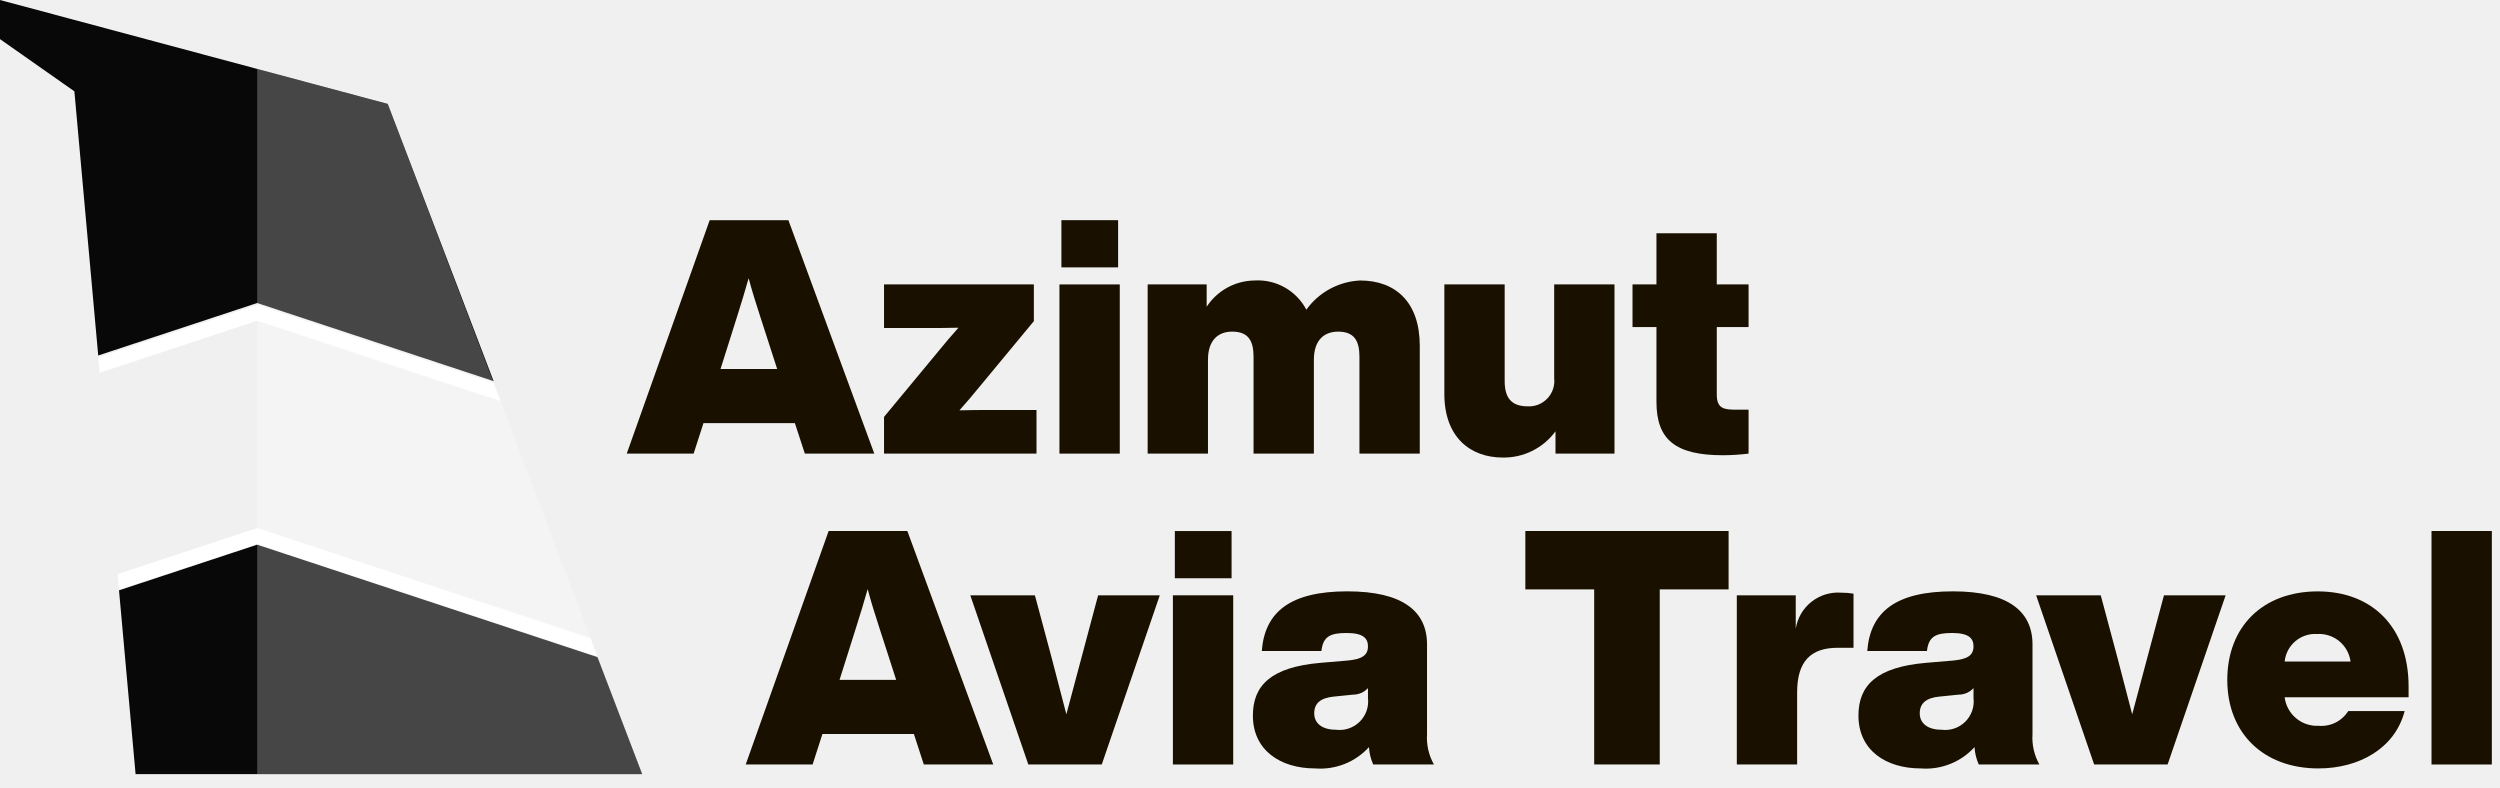
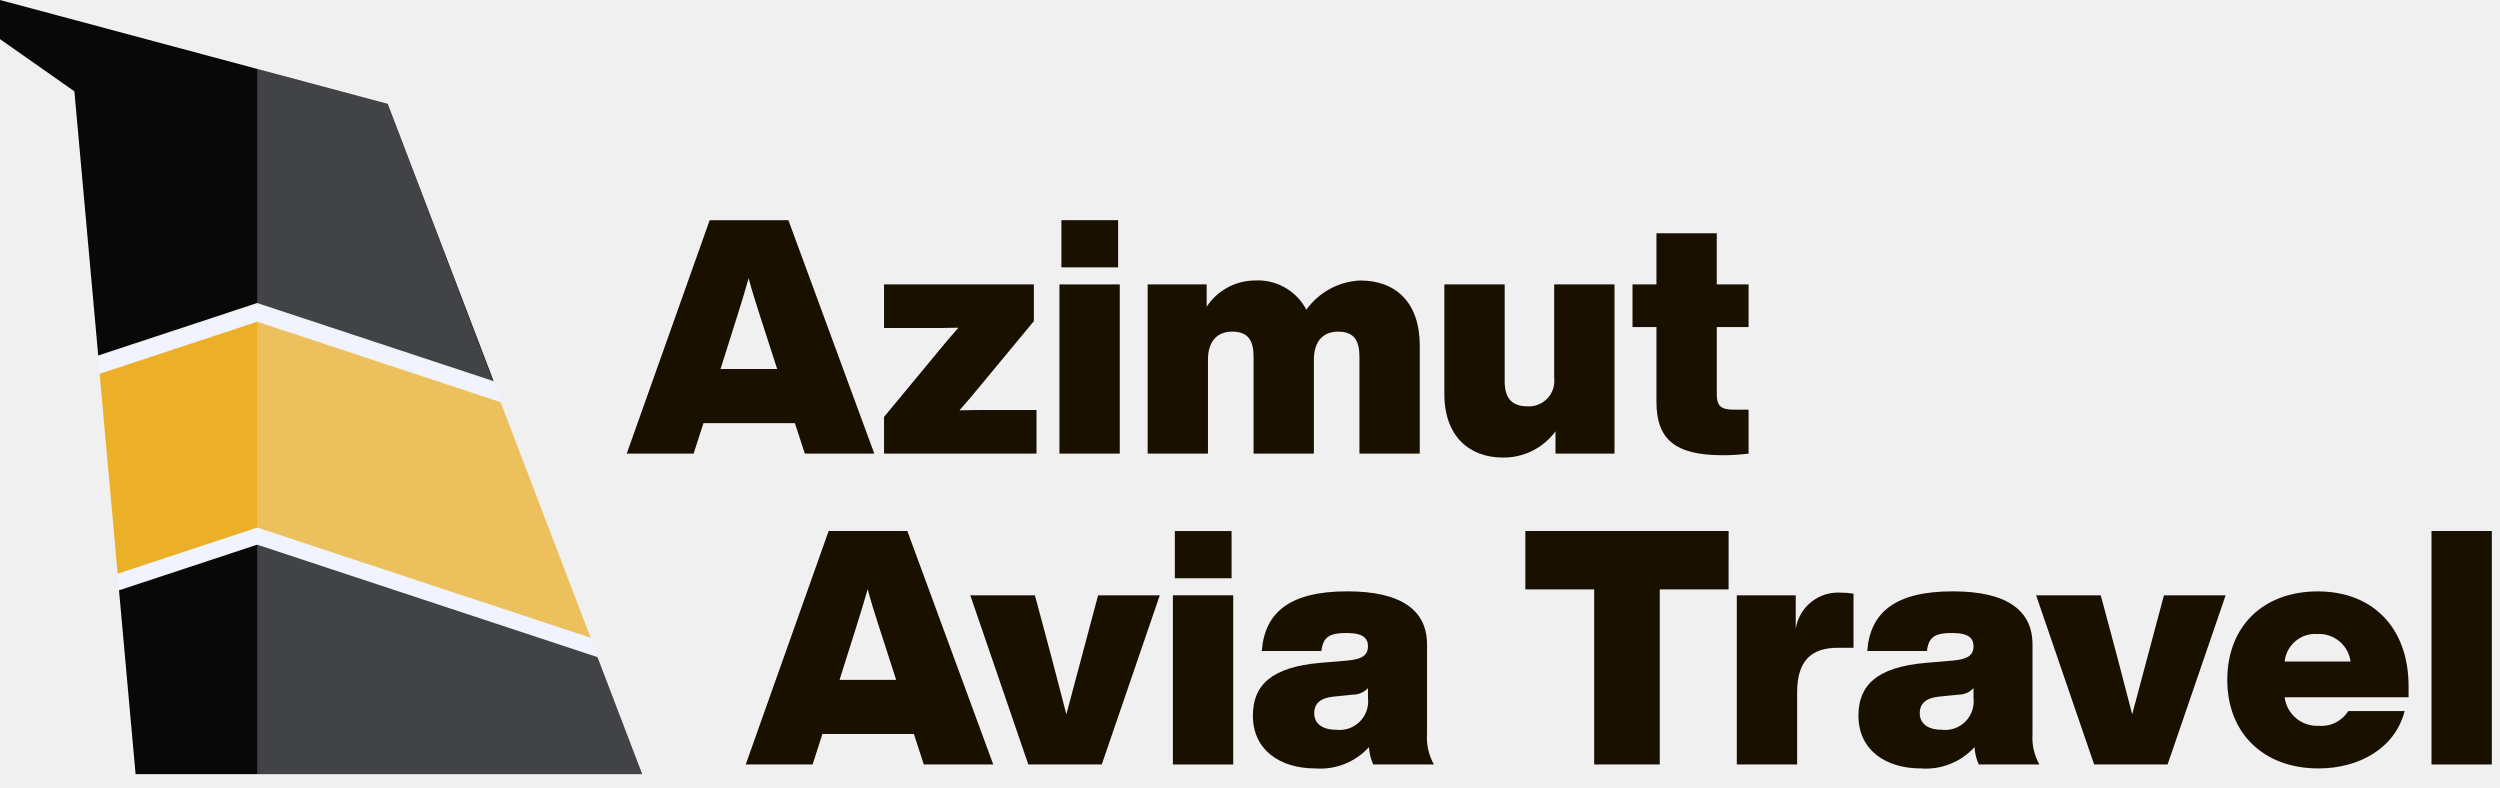
<svg xmlns="http://www.w3.org/2000/svg" width="162" height="51" viewBox="0 0 162 51" fill="none">
  <path d="M51.508 27.418H45.585L44.947 29.394H40.613L45.988 14.267H51.088L56.654 29.394H52.154L51.508 27.418ZM50.361 23.912L49.235 20.428C48.98 19.642 48.725 18.834 48.512 18.028C48.278 18.835 48.045 19.643 47.79 20.428L46.69 23.912H50.361Z" fill="#191000" />
  <path d="M67.165 26.568V29.394H57.286V27.014L60.77 22.807C61.195 22.276 61.641 21.766 62.108 21.235C61.386 21.256 60.664 21.256 59.941 21.256H57.285V18.43H66.994V20.81L63.51 25.017C63.085 25.548 62.639 26.058 62.172 26.589C62.894 26.568 63.617 26.568 64.339 26.568H67.165Z" fill="#191000" />
  <path d="M68.652 18.431H72.561V29.394H68.652V18.431ZM68.779 14.267H72.454V17.326H68.779V14.267Z" fill="#191000" />
-   <path d="M92.001 22.404V29.394H88.092V23.126C88.092 22.106 87.773 21.49 86.711 21.49C85.84 21.49 85.139 22 85.139 23.317V29.393H81.23V23.125C81.23 22.105 80.911 21.489 79.849 21.489C78.978 21.489 78.277 21.999 78.277 23.316V29.392H74.368V18.431H78.192V19.876C78.528 19.363 78.984 18.94 79.521 18.643C80.058 18.347 80.66 18.187 81.273 18.176C81.959 18.131 82.643 18.285 83.243 18.621C83.842 18.956 84.332 19.459 84.651 20.067C85.052 19.509 85.573 19.05 86.176 18.722C86.78 18.395 87.449 18.208 88.135 18.176C90.429 18.176 92.001 19.578 92.001 22.404Z" fill="#191000" />
-   <path d="M104.62 18.431V29.394H100.796V27.949C100.403 28.485 99.888 28.92 99.293 29.215C98.698 29.511 98.04 29.66 97.376 29.649C95.294 29.649 93.594 28.349 93.594 25.527V18.427H97.503V24.695C97.503 25.715 97.886 26.331 98.99 26.331C99.229 26.344 99.467 26.305 99.689 26.216C99.91 26.127 100.11 25.991 100.274 25.817C100.438 25.643 100.562 25.435 100.637 25.209C100.713 24.982 100.738 24.742 100.711 24.504V18.428L104.62 18.431Z" fill="#191000" />
-   <path d="M111.248 21.193V25.57C111.248 26.484 111.716 26.547 112.501 26.547H113.308V29.394C112.758 29.462 112.205 29.497 111.651 29.5C108.551 29.5 107.338 28.48 107.338 26.037V21.193H105.787V18.431H107.338V15.117H111.247V18.431H113.308V21.193H111.248Z" fill="#191000" />
+   <path d="M92.001 22.404V29.394H88.092V23.126C88.092 22.106 87.773 21.49 86.711 21.49C85.84 21.49 85.139 22 85.139 23.317V29.393H81.231V23.125C81.231 22.105 80.911 21.489 79.849 21.489C78.978 21.489 78.277 21.999 78.277 23.316V29.392H74.368V18.431H78.192V19.876C78.528 19.363 78.984 18.939 79.522 18.643C80.059 18.347 80.66 18.186 81.273 18.176C81.959 18.131 82.643 18.285 83.243 18.62C83.843 18.956 84.332 19.459 84.651 20.067C85.052 19.509 85.573 19.049 86.177 18.722C86.78 18.394 87.449 18.208 88.135 18.176C90.429 18.176 92.001 19.578 92.001 22.404Z" fill="#191000" />
+   <path d="M104.62 18.431V29.394H100.796V27.949C100.403 28.485 99.888 28.919 99.293 29.215C98.698 29.511 98.04 29.66 97.376 29.649C95.294 29.649 93.594 28.349 93.594 25.527V18.427H97.503V24.695C97.503 25.715 97.886 26.331 98.99 26.331C99.229 26.344 99.467 26.304 99.689 26.215C99.91 26.127 100.11 25.991 100.274 25.817C100.438 25.643 100.562 25.435 100.637 25.209C100.713 24.982 100.738 24.741 100.711 24.504V18.428L104.62 18.431Z" fill="#191000" />
+   <path d="M111.248 21.193V25.57C111.248 26.484 111.716 26.547 112.501 26.547H113.308V29.394C112.759 29.462 112.205 29.497 111.651 29.5C108.551 29.5 107.338 28.48 107.338 26.037V21.193H105.787V18.431H107.338V15.117H111.247V18.431H113.308V21.193H111.248Z" fill="#191000" />
  <path d="M59.22 47.563H53.293L52.656 49.539H48.322L53.696 34.409H58.796L64.362 49.536H59.862L59.22 47.563ZM58.073 44.057L56.947 40.573C56.692 39.787 56.437 38.979 56.225 38.173C55.991 38.98 55.757 39.788 55.502 40.573L54.402 44.057H58.073Z" fill="#191000" />
  <path d="M75.154 38.576L71.394 49.539H66.635L62.875 38.576H67.06L67.188 39.043C67.825 41.401 68.488 43.887 69.1 46.288C69.737 43.888 70.4 41.401 71.033 39.043L71.16 38.576H75.154Z" fill="#191000" />
  <path d="M76.003 38.576H79.912V49.539H76.003V38.576ZM76.13 34.412H79.806V37.471H76.13V34.412Z" fill="#191000" />
-   <path d="M88.984 49.539C88.825 49.184 88.732 48.802 88.708 48.413C88.271 48.894 87.73 49.268 87.126 49.507C86.522 49.746 85.872 49.845 85.224 49.794C82.951 49.794 81.187 48.604 81.187 46.373C81.187 44.418 82.356 43.229 85.564 42.952L87.327 42.803C88.219 42.718 88.644 42.484 88.644 41.889C88.644 41.4 88.389 41.018 87.263 41.018C86.18 41.018 85.733 41.252 85.627 42.186H81.764C81.955 39.637 83.634 38.319 87.309 38.319C90.878 38.319 92.472 39.594 92.472 41.761V47.561C92.425 48.249 92.58 48.936 92.918 49.537L88.984 49.539ZM88.644 45.226V44.589C88.52 44.724 88.369 44.832 88.201 44.905C88.032 44.978 87.851 45.015 87.667 45.014L86.414 45.141C85.585 45.226 85.161 45.566 85.161 46.224C85.161 46.882 85.692 47.286 86.561 47.286C86.842 47.324 87.127 47.296 87.395 47.206C87.663 47.116 87.907 46.966 88.108 46.767C88.309 46.569 88.462 46.326 88.555 46.059C88.648 45.792 88.678 45.507 88.644 45.226Z" fill="#191000" />
+   <path d="M88.984 49.539C88.825 49.183 88.732 48.802 88.708 48.413C88.271 48.893 87.73 49.267 87.126 49.507C86.522 49.746 85.872 49.844 85.224 49.794C82.951 49.794 81.187 48.604 81.187 46.373C81.187 44.418 82.356 43.229 85.564 42.952L87.327 42.803C88.219 42.718 88.644 42.484 88.644 41.889C88.644 41.4 88.389 41.018 87.263 41.018C86.18 41.018 85.733 41.252 85.627 42.186H81.764C81.955 39.637 83.634 38.319 87.309 38.319C90.878 38.319 92.472 39.594 92.472 41.761V47.561C92.425 48.249 92.58 48.936 92.918 49.537L88.984 49.539ZM88.644 45.226V44.589C88.52 44.724 88.369 44.831 88.2 44.904C88.032 44.978 87.851 45.015 87.667 45.014L86.414 45.141C85.585 45.226 85.161 45.566 85.161 46.224C85.161 46.882 85.692 47.286 86.561 47.286C86.842 47.323 87.127 47.296 87.395 47.206C87.663 47.116 87.907 46.966 88.108 46.767C88.309 46.568 88.462 46.326 88.555 46.059C88.648 45.792 88.678 45.507 88.644 45.226Z" fill="#191000" />
  <path d="M112.013 38.194H107.552V49.539H103.303V38.194H98.842V34.409H112.014L112.013 38.194Z" fill="#191000" />
-   <path d="M120.108 38.47V41.976H119.088C117.367 41.976 116.454 42.826 116.454 44.865V49.539H112.545V38.576H116.364V40.743C116.472 40.053 116.835 39.429 117.383 38.996C117.93 38.563 118.621 38.352 119.317 38.406C119.582 38.404 119.847 38.425 120.108 38.47Z" fill="#191000" />
-   <path d="M128.224 49.539C128.065 49.184 127.972 48.802 127.948 48.413C127.511 48.894 126.97 49.268 126.366 49.507C125.762 49.746 125.112 49.845 124.464 49.794C122.191 49.794 120.427 48.604 120.427 46.373C120.427 44.418 121.595 43.229 124.803 42.952L126.566 42.803C127.459 42.718 127.883 42.484 127.883 41.889C127.883 41.4 127.628 41.018 126.502 41.018C125.419 41.018 124.972 41.252 124.866 42.186H120.998C121.189 39.637 122.868 38.319 126.543 38.319C130.112 38.319 131.706 39.594 131.706 41.761V47.561C131.659 48.249 131.814 48.936 132.152 49.537L128.224 49.539ZM127.884 45.226V44.589C127.76 44.724 127.608 44.832 127.44 44.905C127.271 44.978 127.09 45.015 126.906 45.014L125.653 45.141C124.825 45.226 124.4 45.566 124.4 46.224C124.4 46.882 124.931 47.286 125.8 47.286C126.081 47.324 126.366 47.297 126.634 47.207C126.902 47.117 127.147 46.967 127.348 46.768C127.549 46.569 127.702 46.327 127.795 46.059C127.888 45.792 127.918 45.507 127.884 45.226Z" fill="#191000" />
+   <path d="M120.108 38.47V41.976H119.088C117.367 41.976 116.454 42.826 116.454 44.865V49.539H112.545V38.576H116.364V40.743C116.471 40.053 116.835 39.429 117.383 38.996C117.93 38.563 118.621 38.352 119.317 38.406C119.582 38.403 119.847 38.425 120.108 38.47Z" fill="#191000" />
+   <path d="M128.224 49.539C128.065 49.183 127.971 48.802 127.948 48.413C127.511 48.893 126.97 49.267 126.366 49.507C125.762 49.746 125.111 49.844 124.464 49.794C122.191 49.794 120.427 48.604 120.427 46.373C120.427 44.418 121.595 43.229 124.803 42.952L126.566 42.803C127.459 42.718 127.883 42.484 127.883 41.889C127.883 41.4 127.628 41.018 126.502 41.018C125.419 41.018 124.972 41.252 124.866 42.186H120.998C121.189 39.637 122.868 38.319 126.543 38.319C130.112 38.319 131.706 39.594 131.706 41.761V47.561C131.659 48.249 131.813 48.936 132.152 49.537L128.224 49.539ZM127.884 45.226V44.589C127.759 44.724 127.608 44.831 127.439 44.905C127.271 44.978 127.089 45.015 126.906 45.014L125.653 45.141C124.825 45.226 124.4 45.566 124.4 46.224C124.4 46.882 124.931 47.286 125.8 47.286C126.08 47.324 126.366 47.296 126.634 47.206C126.902 47.117 127.146 46.966 127.348 46.767C127.549 46.569 127.701 46.326 127.794 46.059C127.887 45.792 127.918 45.507 127.884 45.226Z" fill="#191000" />
  <path d="M144.221 38.576L140.46 49.539H135.701L131.941 38.576H136.127L136.254 39.043C136.891 41.401 137.554 43.887 138.166 46.288C138.803 43.888 139.466 41.401 140.099 39.043L140.226 38.576H144.221Z" fill="#191000" />
-   <path d="M156.076 45.184H148.045C148.111 45.711 148.372 46.194 148.778 46.536C149.183 46.879 149.703 47.056 150.233 47.032C150.612 47.066 150.994 46.995 151.335 46.827C151.676 46.658 151.964 46.398 152.167 46.076H155.821C155.205 48.476 152.889 49.794 150.234 49.794C146.686 49.794 144.328 47.521 144.328 44.058C144.328 40.595 146.643 38.322 150.192 38.322C153.676 38.322 156.077 40.595 156.077 44.483L156.076 45.184ZM148.045 42.868H152.316C152.248 42.352 151.986 41.881 151.584 41.549C151.182 41.218 150.669 41.052 150.149 41.083C149.636 41.05 149.129 41.218 148.737 41.551C148.345 41.884 148.097 42.356 148.046 42.868H148.045Z" fill="#191000" />
+   <path d="M156.076 45.184H148.045C148.111 45.711 148.372 46.194 148.778 46.536C149.183 46.879 149.703 47.056 150.233 47.032C150.612 47.066 150.993 46.995 151.335 46.826C151.676 46.658 151.964 46.398 152.167 46.076H155.821C155.205 48.476 152.889 49.794 150.234 49.794C146.686 49.794 144.328 47.521 144.328 44.058C144.328 40.595 146.643 38.322 150.192 38.322C153.676 38.322 156.077 40.595 156.077 44.483L156.076 45.184ZM148.045 42.868H152.316C152.248 42.352 151.986 41.88 151.584 41.549C151.182 41.218 150.669 41.051 150.149 41.083C149.636 41.05 149.129 41.218 148.737 41.551C148.345 41.884 148.097 42.356 148.046 42.868H148.045Z" fill="#191000" />
  <path d="M157.562 34.409H161.471V49.539H157.562V34.409Z" fill="#191000" />
  <path d="M31.986 24.698L16.664 19.635L6.364 23.035L4.82 5.918L0 2.535V0L4.393 1.177L16.664 4.466L25.126 6.733L28.801 16.356L31.986 24.698Z" fill="#080809" />
  <path d="M41.613 50.165H8.786L7.712 38.253L16.664 35.295L38.717 42.583L41.613 50.165Z" fill="#080809" />
-   <path d="M32.437 25.994L16.665 20.782L6.454 24.156L6.364 23.156L16.664 19.756L31.986 24.819L32.437 25.994Z" fill="white" />
-   <path d="M38.717 42.535L16.664 35.247L7.712 38.205L7.622 37.205L16.664 34.217L38.264 41.355L38.717 42.535Z" fill="white" />
-   <path opacity="0.25" d="M41.614 50.165H16.665V4.465L25.127 6.745L28.802 16.423L31.987 24.81L32.437 25.996L38.267 41.348L38.717 42.535L41.614 50.165Z" fill="white" />
+   <path d="M38.267 41.325L16.667 34.187L7.624 37.175L6.456 24.224L16.667 20.85L32.439 26.062L38.267 41.325Z" fill="#EBB027" />
+   <path d="M32.437 25.994L16.665 20.782L6.454 24.156L6.364 23.156L16.664 19.756L31.986 24.819L32.437 25.994Z" fill="#F1F4FF" />
+   <path d="M38.717 42.535L16.664 35.247L7.712 38.205L7.622 37.205L16.664 34.217L38.264 41.355L38.717 42.535Z" fill="#F1F4FF" />
+   <path opacity="0.25" d="M41.614 50.165H16.665V4.465L25.127 6.745L28.802 16.423L31.987 24.81L32.437 25.996L38.267 41.348L38.717 42.535L41.614 50.165Z" fill="#F1F4FF" />
</svg>
